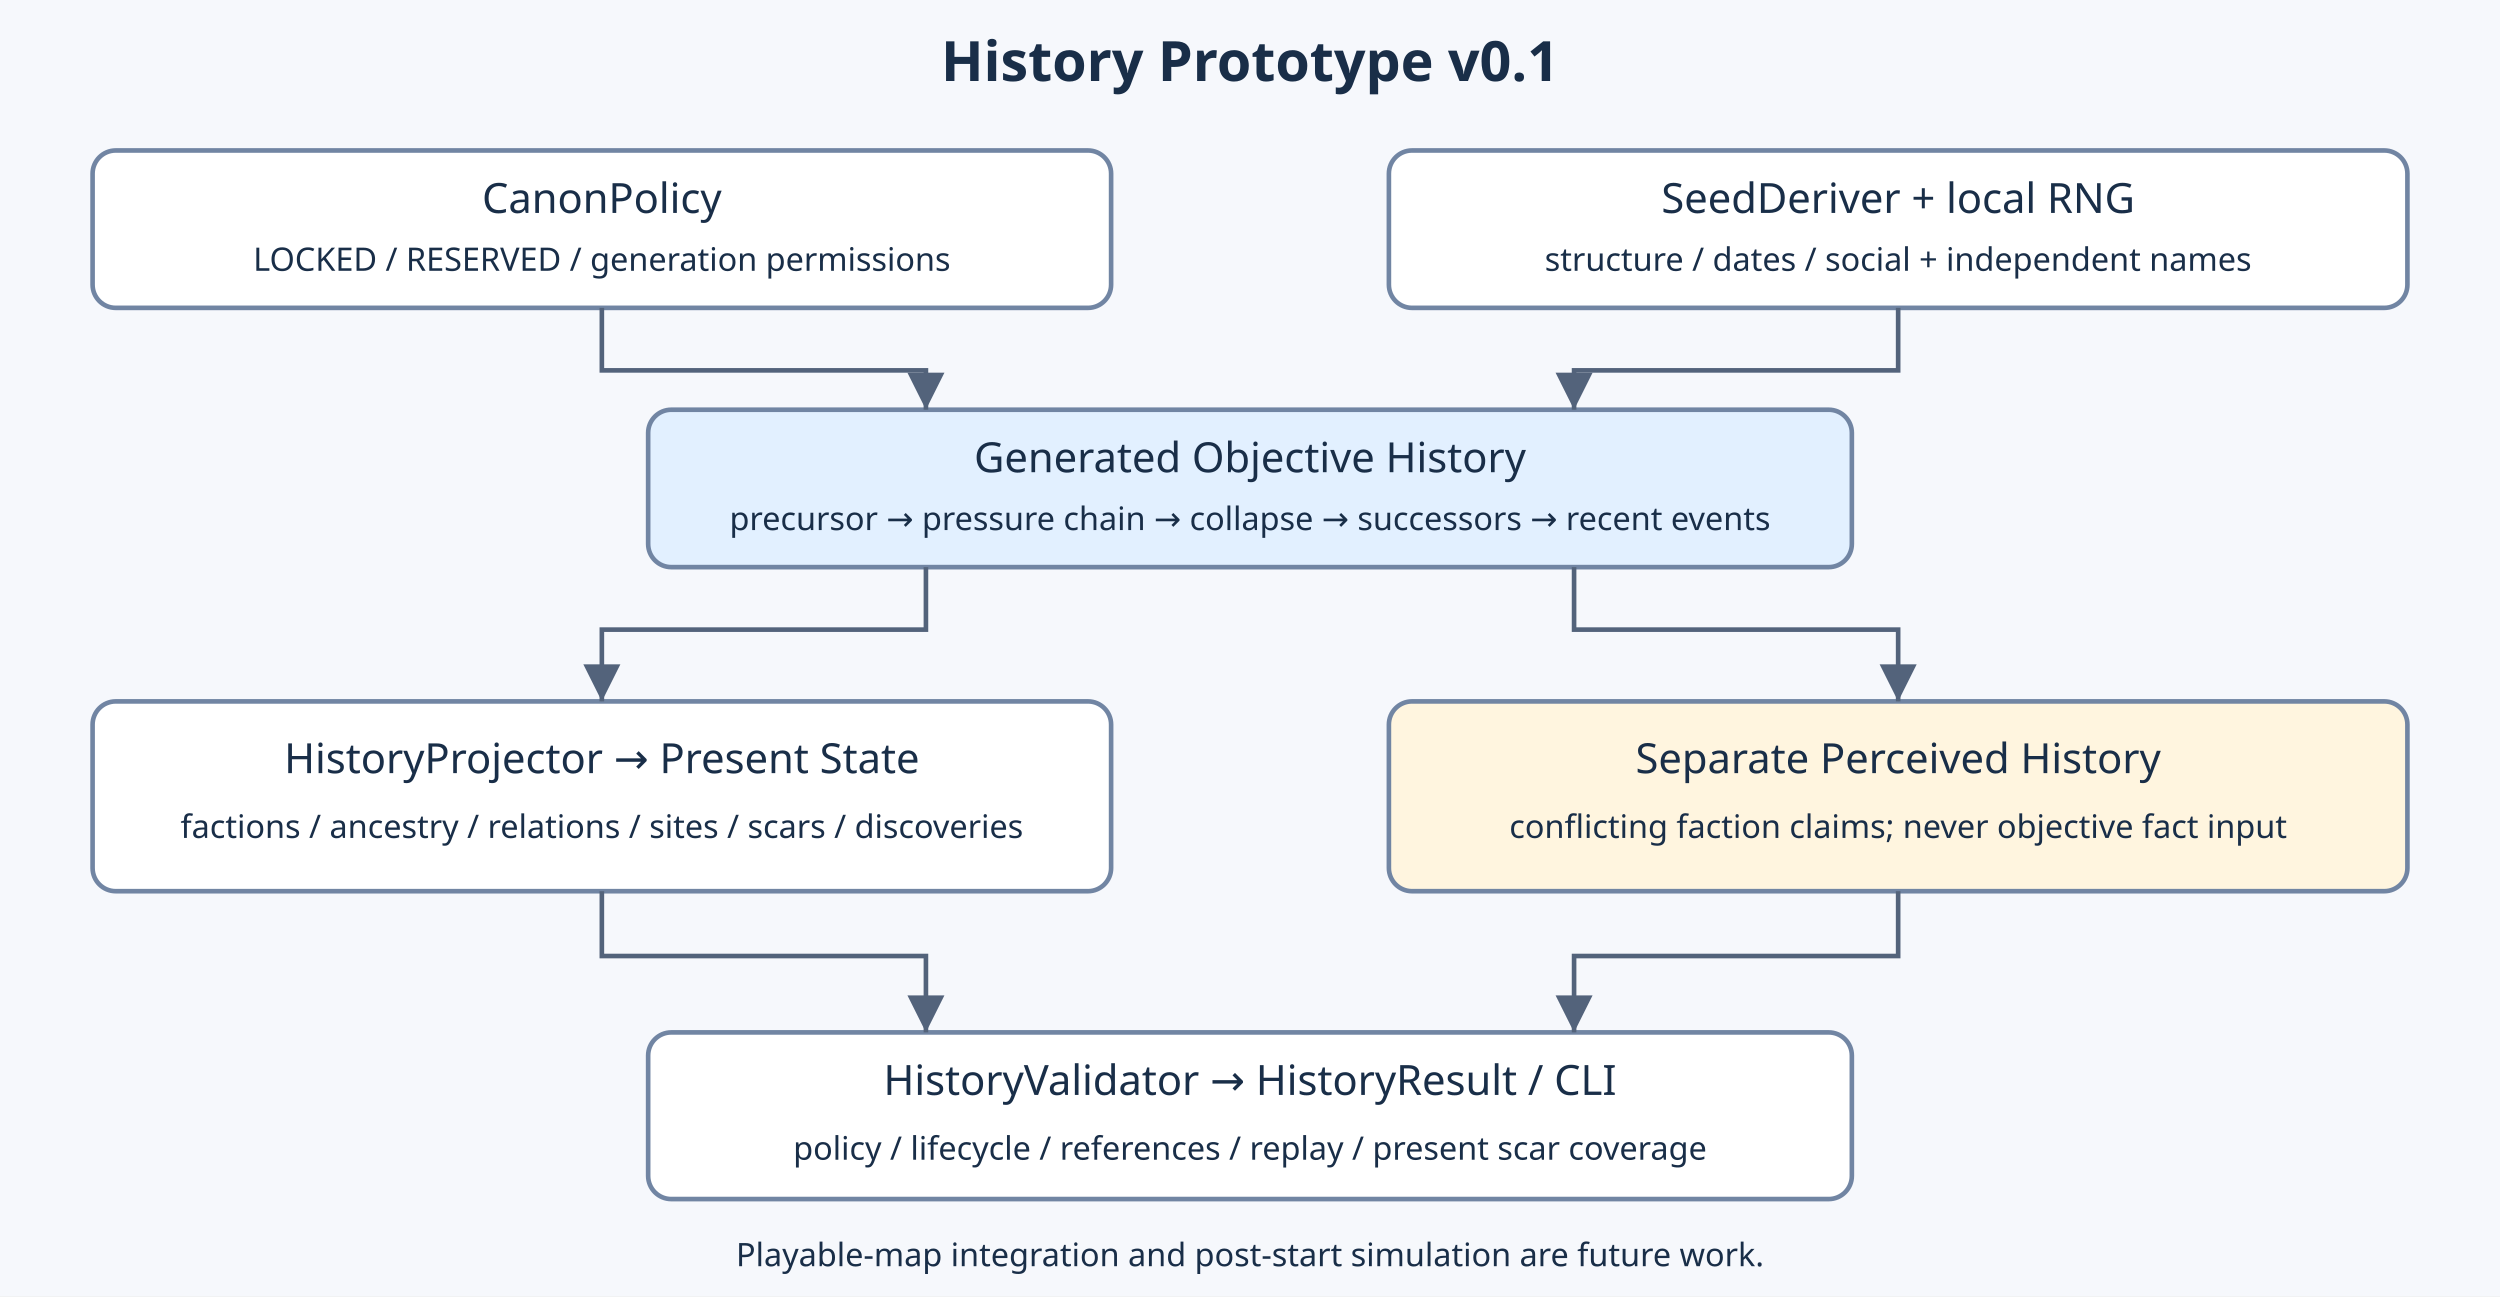
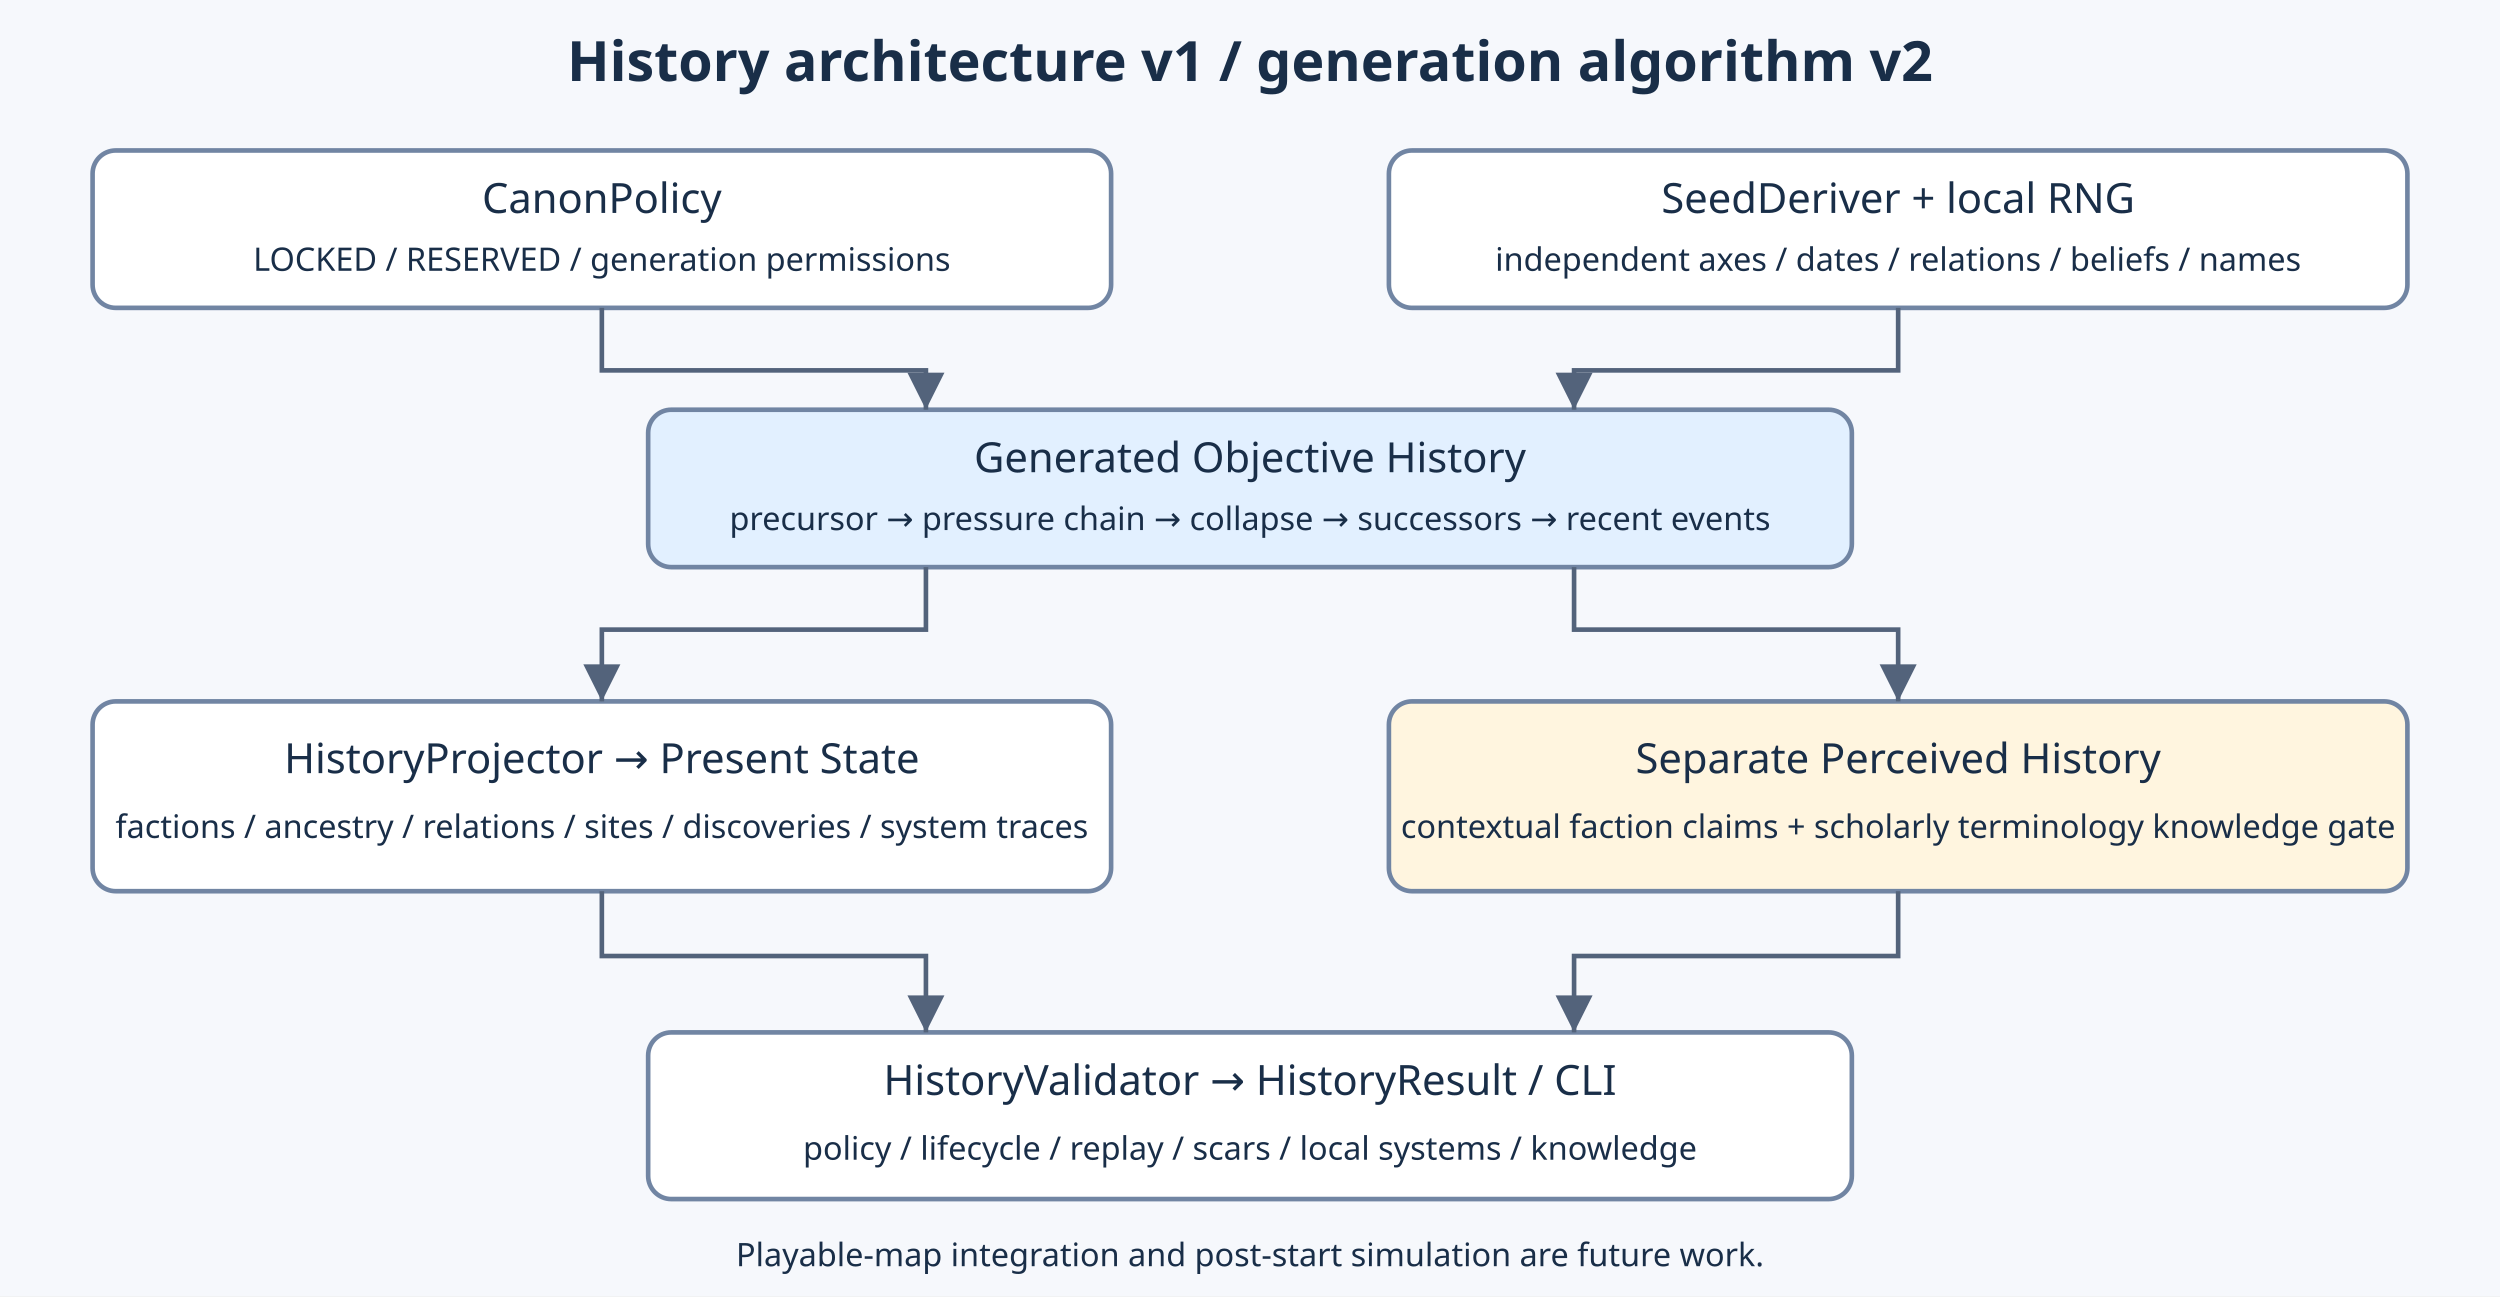
<svg xmlns="http://www.w3.org/2000/svg" width="1080" height="560" viewBox="0 0 1080 560" role="img" aria-labelledby="title desc">
  <defs>
    <marker id="arrow" markerWidth="10" markerHeight="10" refX="8" refY="4" orient="auto">
      <path d="M0 0 L8 4 L0 8" fill="#53637b" />
    </marker>
  </defs>
  <rect width="1080" height="560" fill="#f6f8fc" />
  <g font-family="sans-serif" fill="#192e48" text-anchor="middle">
-     <text x="540" y="35" font-size="24" font-weight="bold">History Prototype v0.1</text>
+     <text x="540" y="35" font-size="24" font-weight="bold">History architecture v1 / generation algorithm v2</text>
    <g fill="white" stroke="#7185a3" stroke-width="2">
      <rect x="40" y="65" width="440" height="68" rx="10" />
      <rect x="600" y="65" width="440" height="68" rx="10" />
      <rect x="280" y="177" width="520" height="68" rx="10" fill="#e2f0ff" />
      <rect x="40" y="303" width="440" height="82" rx="10" />
      <rect x="600" y="303" width="440" height="82" rx="10" fill="#fff5df" />
      <rect x="280" y="446" width="520" height="72" rx="10" />
    </g>
    <g font-size="18">
      <text x="260" y="92">CanonPolicy</text>
      <text x="260" y="117" font-size="14">LOCKED / RESERVED / generation permissions</text>
      <text x="820" y="92">SeedDeriver + local RNG</text>
-       <text x="820" y="117" font-size="14">structure / dates / social + independent names</text>
+       <text x="820" y="117" font-size="14">independent axes / dates / relations / beliefs / names</text>
      <text x="540" y="204">Generated Objective History</text>
      <text x="540" y="229" font-size="14">precursor → pressure chain → collapse → successors → recent events</text>
      <text x="260" y="334">HistoryProjector → Present State</text>
-       <text x="260" y="362" font-size="14">factions / ancestry / relations / sites / scars / discoveries</text>
+       <text x="260" y="362" font-size="14">factions / ancestry / relations / sites / discoveries / system traces</text>
      <text x="820" y="334">Separate Perceived History</text>
-       <text x="820" y="362" font-size="14">conflicting faction claims; never objective fact input</text>
+       <text x="820" y="362" font-size="14">contextual faction claims + scholarly terminology knowledge gate</text>
      <text x="540" y="473">HistoryValidator → HistoryResult / CLI</text>
-       <text x="540" y="501" font-size="14">policy / lifecycle / references / replay / present scar coverage</text>
+       <text x="540" y="501" font-size="14">policy / lifecycle / replay / scars / local systems / knowledge</text>
      <text x="540" y="547" font-size="14">Playable-map integration and post-start simulation are future work.</text>
    </g>
    <g fill="none" stroke="#53637b" stroke-width="2" marker-end="url(#arrow)">
      <path d="M260 133 L260 160 L400 160 L400 177" />
      <path d="M820 133 L820 160 L680 160 L680 177" />
      <path d="M400 245 L400 272 L260 272 L260 303" />
      <path d="M680 245 L680 272 L820 272 L820 303" />
      <path d="M260 385 L260 413 L400 413 L400 446" />
      <path d="M820 385 L820 413 L680 413 L680 446" />
    </g>
  </g>
</svg>
